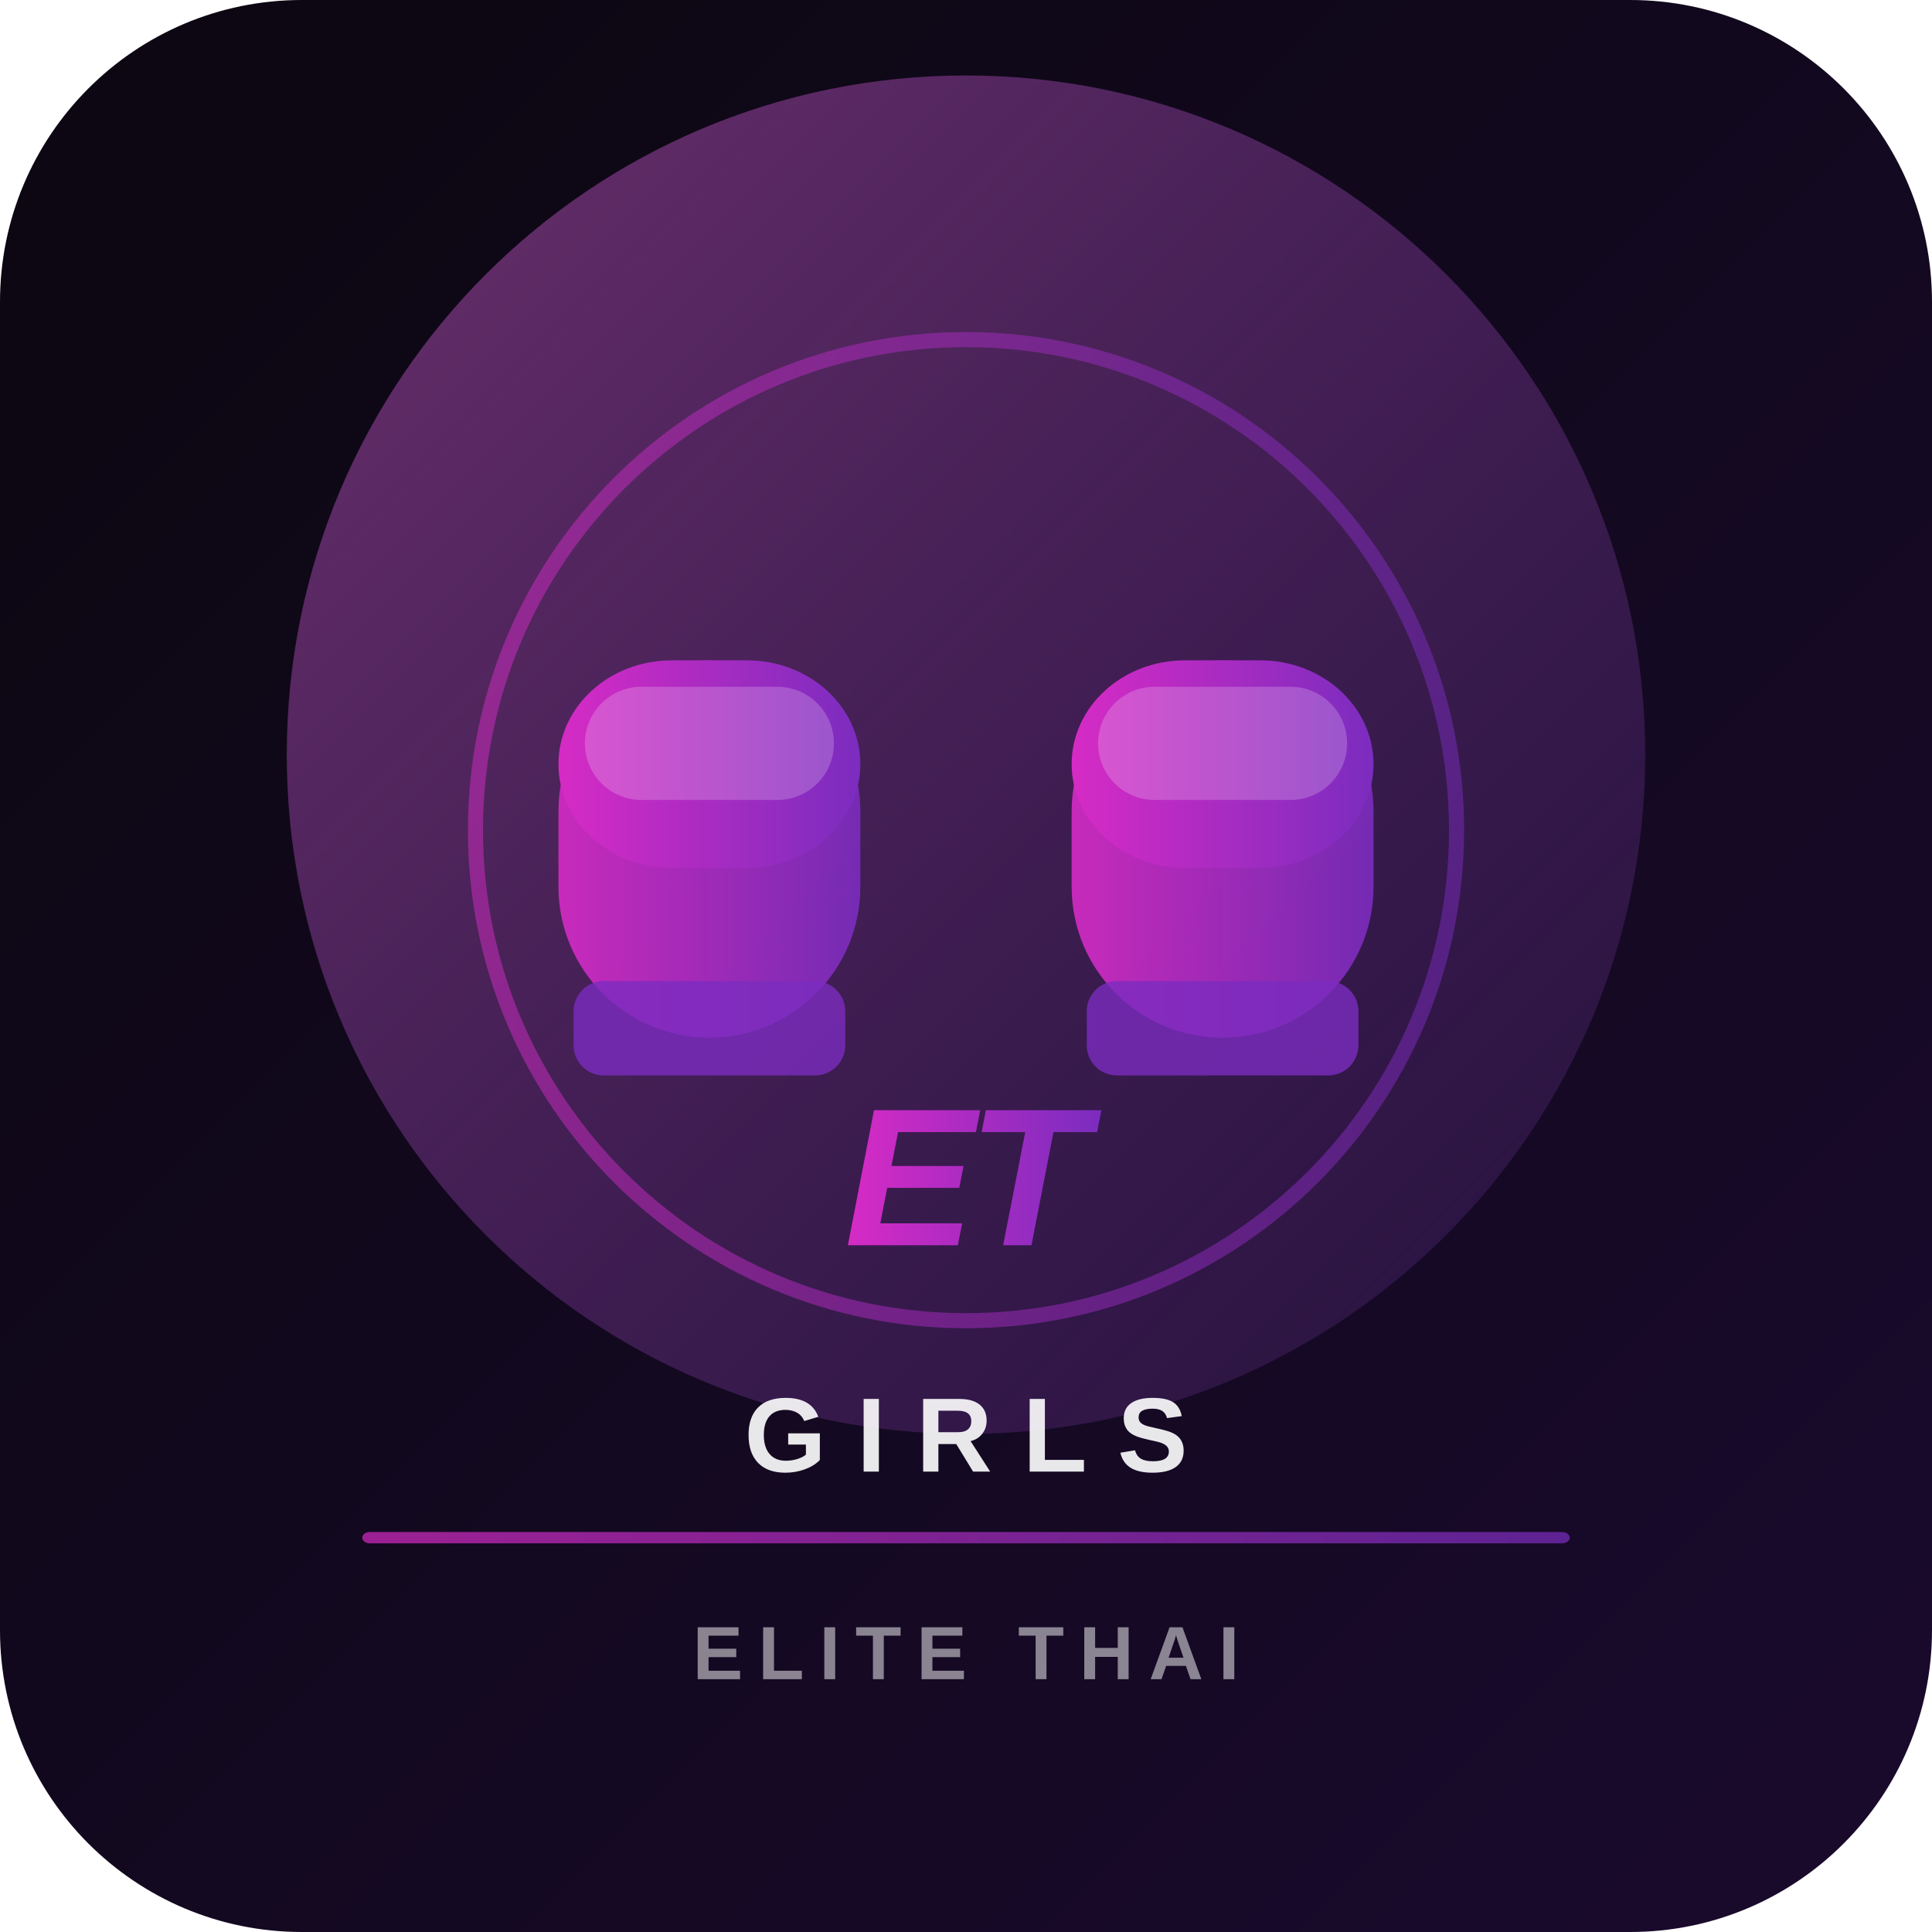
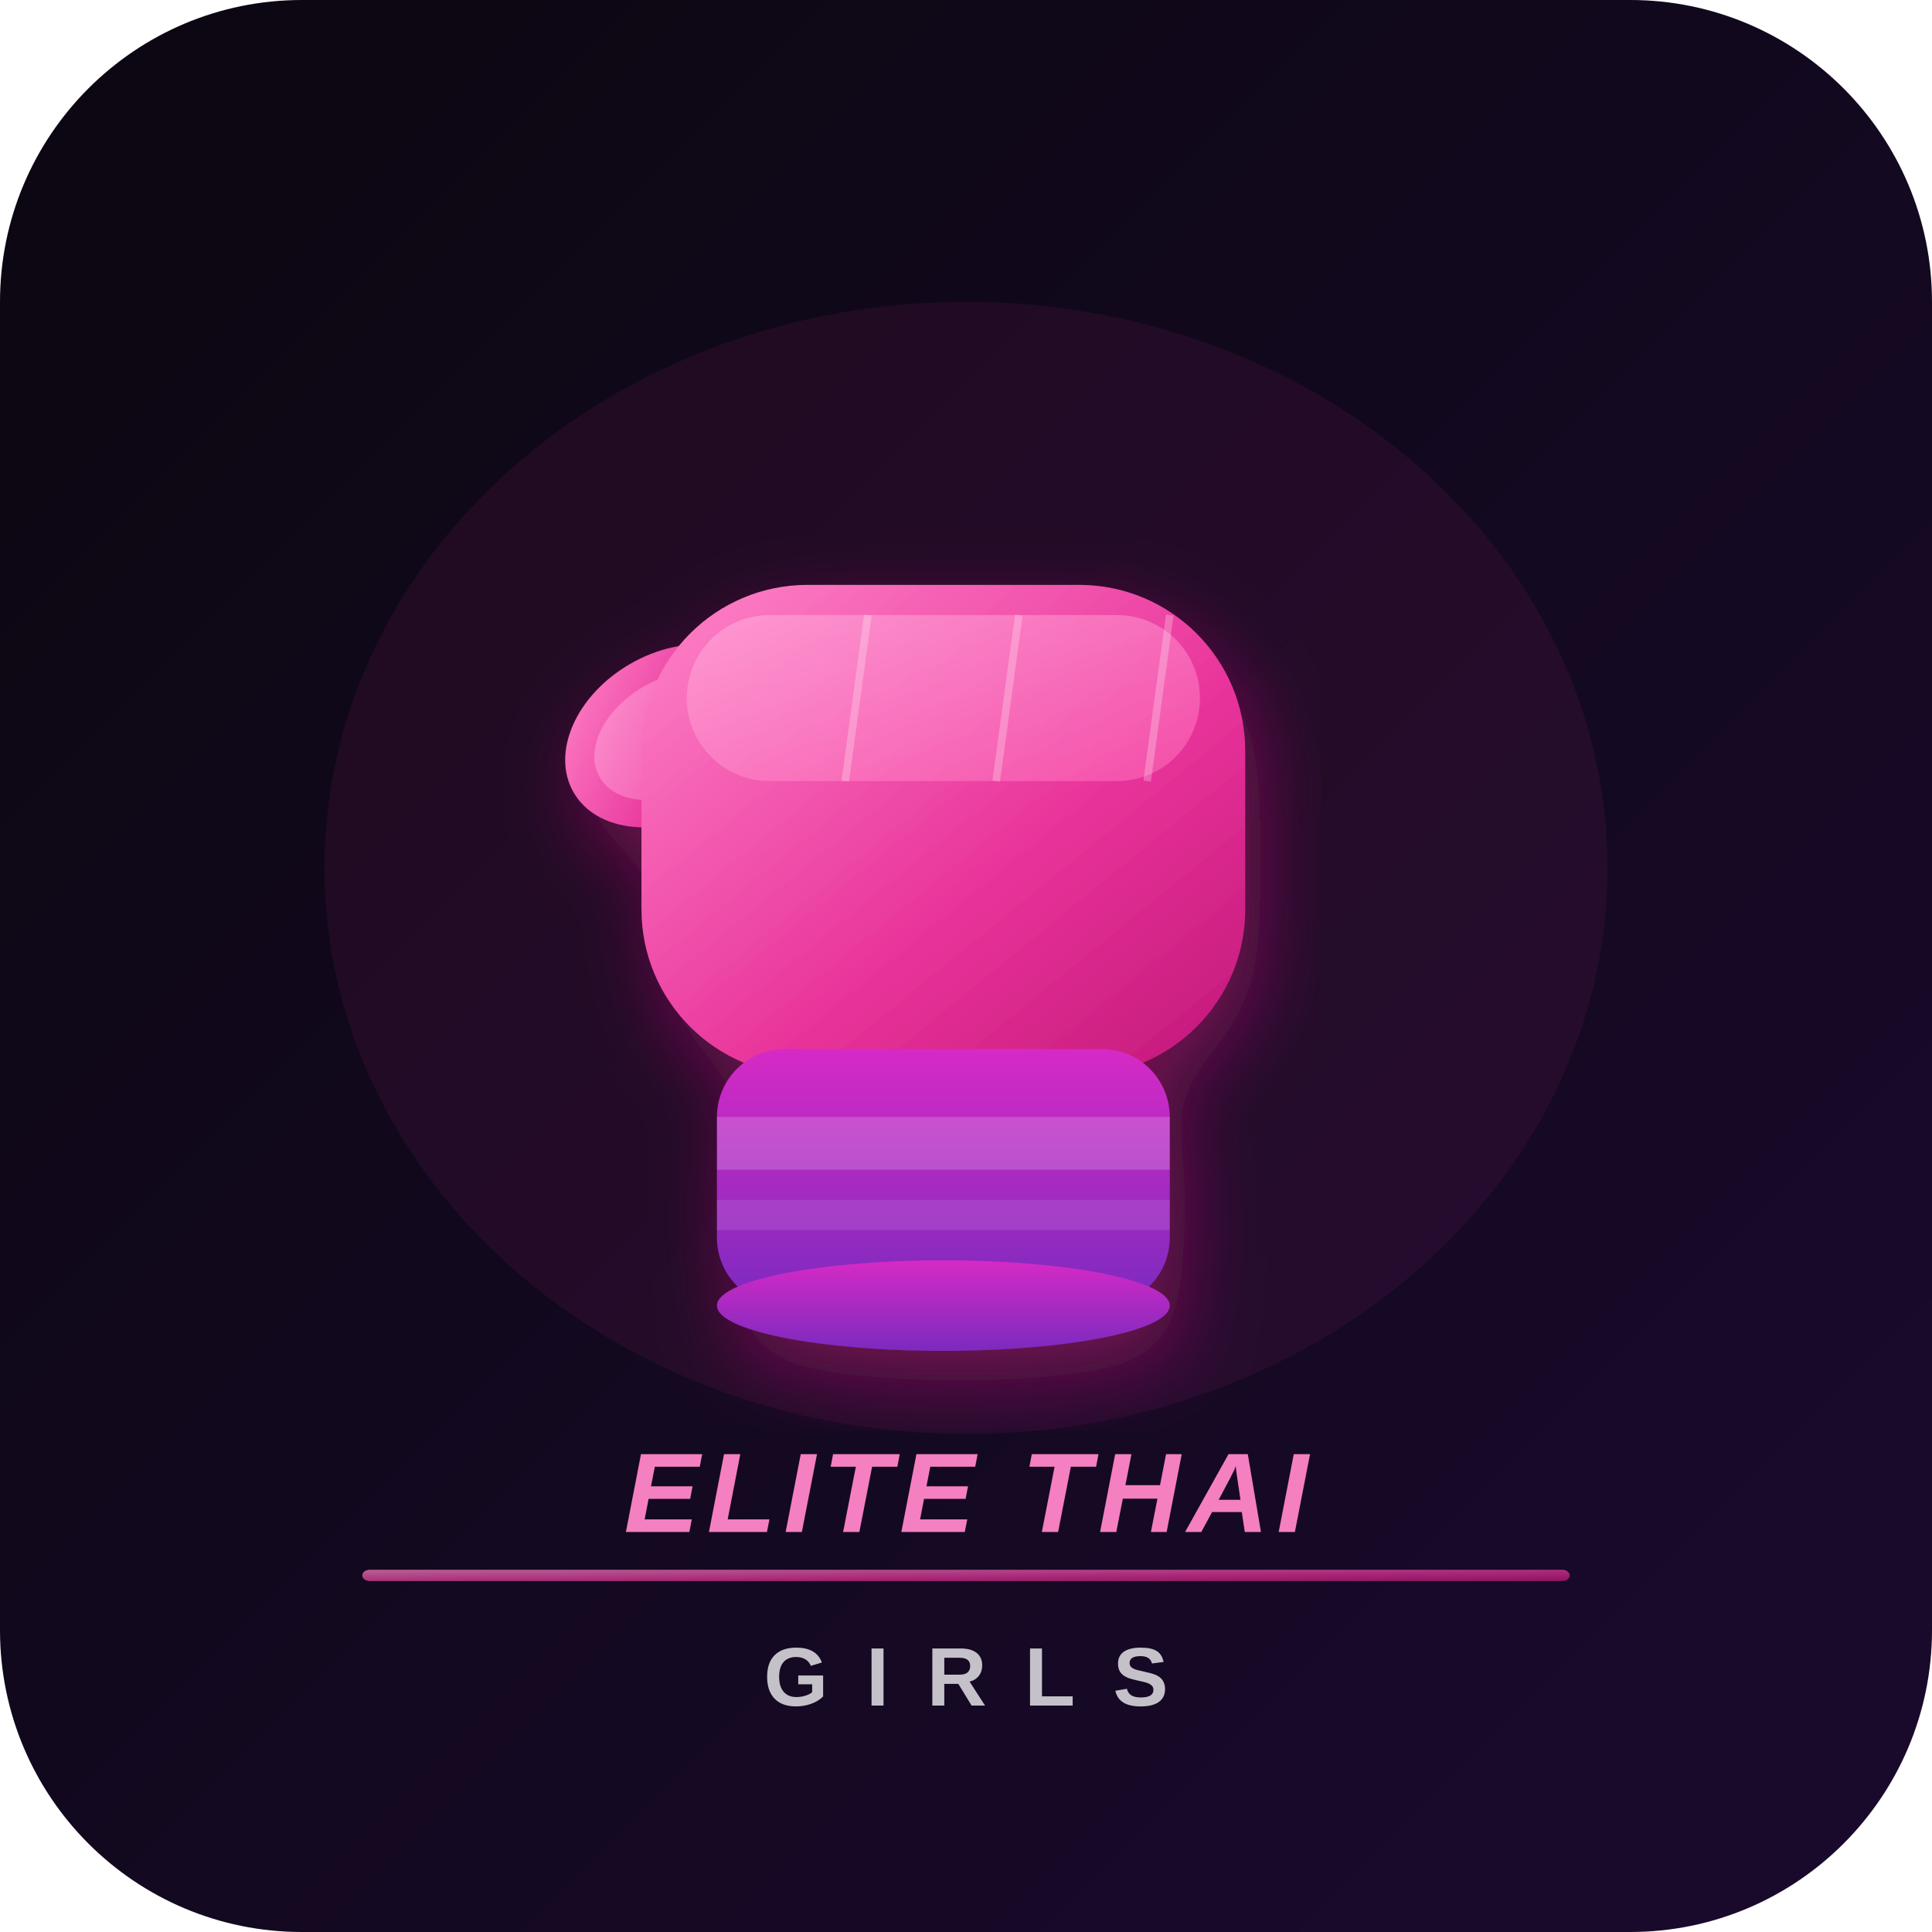
<svg xmlns="http://www.w3.org/2000/svg" viewBox="0 0 512 512" width="512" height="512">
  <defs>
    <linearGradient id="bg" x1="0%" y1="0%" x2="100%" y2="100%">
      <stop offset="0%" style="stop-color:#0b0710" />
      <stop offset="100%" style="stop-color:#1a0a2e" />
    </linearGradient>
-     <linearGradient id="grad" x1="0%" y1="0%" x2="100%" y2="0%">
+     <linearGradient id="glove-main" x1="0%" y1="0%" x2="100%" y2="100%">
+       <stop offset="0%" style="stop-color:#ff85c8" />
+       <stop offset="60%" style="stop-color:#e8329a" />
+       <stop offset="100%" style="stop-color:#c01878" />
+     </linearGradient>
+     <linearGradient id="glove-light" x1="0%" y1="0%" x2="100%" y2="100%">
+       <stop offset="0%" style="stop-color:#ffb3e0" />
+       <stop offset="100%" style="stop-color:#ff6bb8" />
+     </linearGradient>
+     <linearGradient id="cuff" x1="0%" y1="0%" x2="0%" y2="100%">
      <stop offset="0%" style="stop-color:#d62bc5" />
      <stop offset="100%" style="stop-color:#7b2cbf" />
    </linearGradient>
-     <linearGradient id="glow" x1="0%" y1="0%" x2="100%" y2="100%">
-       <stop offset="0%" style="stop-color:#ff6ef7;stop-opacity:0.4" />
-       <stop offset="100%" style="stop-color:#a855f7;stop-opacity:0.1" />
-     </linearGradient>
+     <filter id="shadow" x="-10%" y="-10%" width="120%" height="120%">
+       <feDropShadow dx="4" dy="8" stdDeviation="10" flood-color="#c01878" flood-opacity="0.5" />
+     </filter>
  </defs>
  <rect width="512" height="512" rx="80" fill="url(#bg)" />
-   <circle cx="256" cy="200" r="180" fill="url(#glow)" />
-   <circle cx="256" cy="220" r="130" fill="none" stroke="url(#grad)" stroke-width="4" opacity="0.5" />
-   <rect x="148" y="175" width="80" height="100" rx="40" fill="url(#grad)" opacity="0.9" />
-   <rect x="148" y="175" width="80" height="55" rx="30" fill="url(#grad)" />
-   <rect x="284" y="175" width="80" height="100" rx="40" fill="url(#grad)" opacity="0.9" />
-   <rect x="284" y="175" width="80" height="55" rx="30" fill="url(#grad)" />
-   <rect x="155" y="182" width="66" height="30" rx="15" fill="rgba(255,255,255,0.2)" />
-   <rect x="291" y="182" width="66" height="30" rx="15" fill="rgba(255,255,255,0.2)" />
-   <rect x="152" y="260" width="72" height="25" rx="8" fill="#7b2cbf" opacity="0.8" />
-   <rect x="288" y="260" width="72" height="25" rx="8" fill="#7b2cbf" opacity="0.8" />
-   <text x="256" y="330" font-family="Arial, sans-serif" font-size="52" font-weight="900" font-style="italic" fill="url(#grad)" text-anchor="middle" letter-spacing="-2">ET</text>
-   <text x="256" y="390" font-family="Arial, sans-serif" font-size="28" font-weight="700" fill="rgba(255,255,255,0.9)" text-anchor="middle" letter-spacing="8">GIRLS</text>
-   <rect x="96" y="406" width="320" height="3" rx="2" fill="url(#grad)" opacity="0.7" />
-   <text x="256" y="445" font-family="Arial, sans-serif" font-size="20" font-weight="600" fill="rgba(255,255,255,0.5)" text-anchor="middle" letter-spacing="4">ELITE THAI</text>
+   <ellipse cx="256" cy="230" rx="170" ry="150" fill="#e8329a" opacity="0.08" />
+   <g filter="url(#shadow)">
+     <ellipse cx="178" cy="195" rx="30" ry="22" fill="url(#glove-main)" transform="rotate(-30 178 195)" />
+     <ellipse cx="178" cy="195" rx="22" ry="15" fill="url(#glove-light)" opacity="0.5" transform="rotate(-30 178 195)" />
+     <rect x="170" y="155" width="160" height="130" rx="44" fill="url(#glove-main)" />
+     <rect x="182" y="163" width="136" height="44" rx="22" fill="url(#glove-light)" opacity="0.55" />
+     <line x1="230" y1="163" x2="224" y2="207" stroke="rgba(255,255,255,0.25)" stroke-width="2" />
+     <line x1="270" y1="163" x2="264" y2="207" stroke="rgba(255,255,255,0.25)" stroke-width="2" />
+     <line x1="310" y1="163" x2="304" y2="207" stroke="rgba(255,255,255,0.25)" stroke-width="2" />
+     <rect x="190" y="278" width="120" height="68" rx="18" fill="url(#cuff)" />
+     <rect x="190" y="296" width="120" height="14" rx="0" fill="rgba(255,255,255,0.18)" />
+     <rect x="190" y="318" width="120" height="8" rx="0" fill="rgba(255,255,255,0.10)" />
+     <ellipse cx="250" cy="346" rx="60" ry="12" fill="url(#cuff)" />
+   </g>
+   <text x="256" y="406" font-family="Arial, sans-serif" font-size="30" font-weight="900" font-style="italic" fill="#ff85c8" text-anchor="middle" letter-spacing="2" opacity="0.95">ELITE THAI</text>
+   <rect x="96" y="416" width="320" height="3" rx="2" fill="url(#glove-main)" opacity="0.7" />
+   <text x="256" y="452" font-family="Arial, sans-serif" font-size="22" font-weight="700" fill="rgba(255,255,255,0.75)" text-anchor="middle" letter-spacing="10">GIRLS</text>
</svg>
